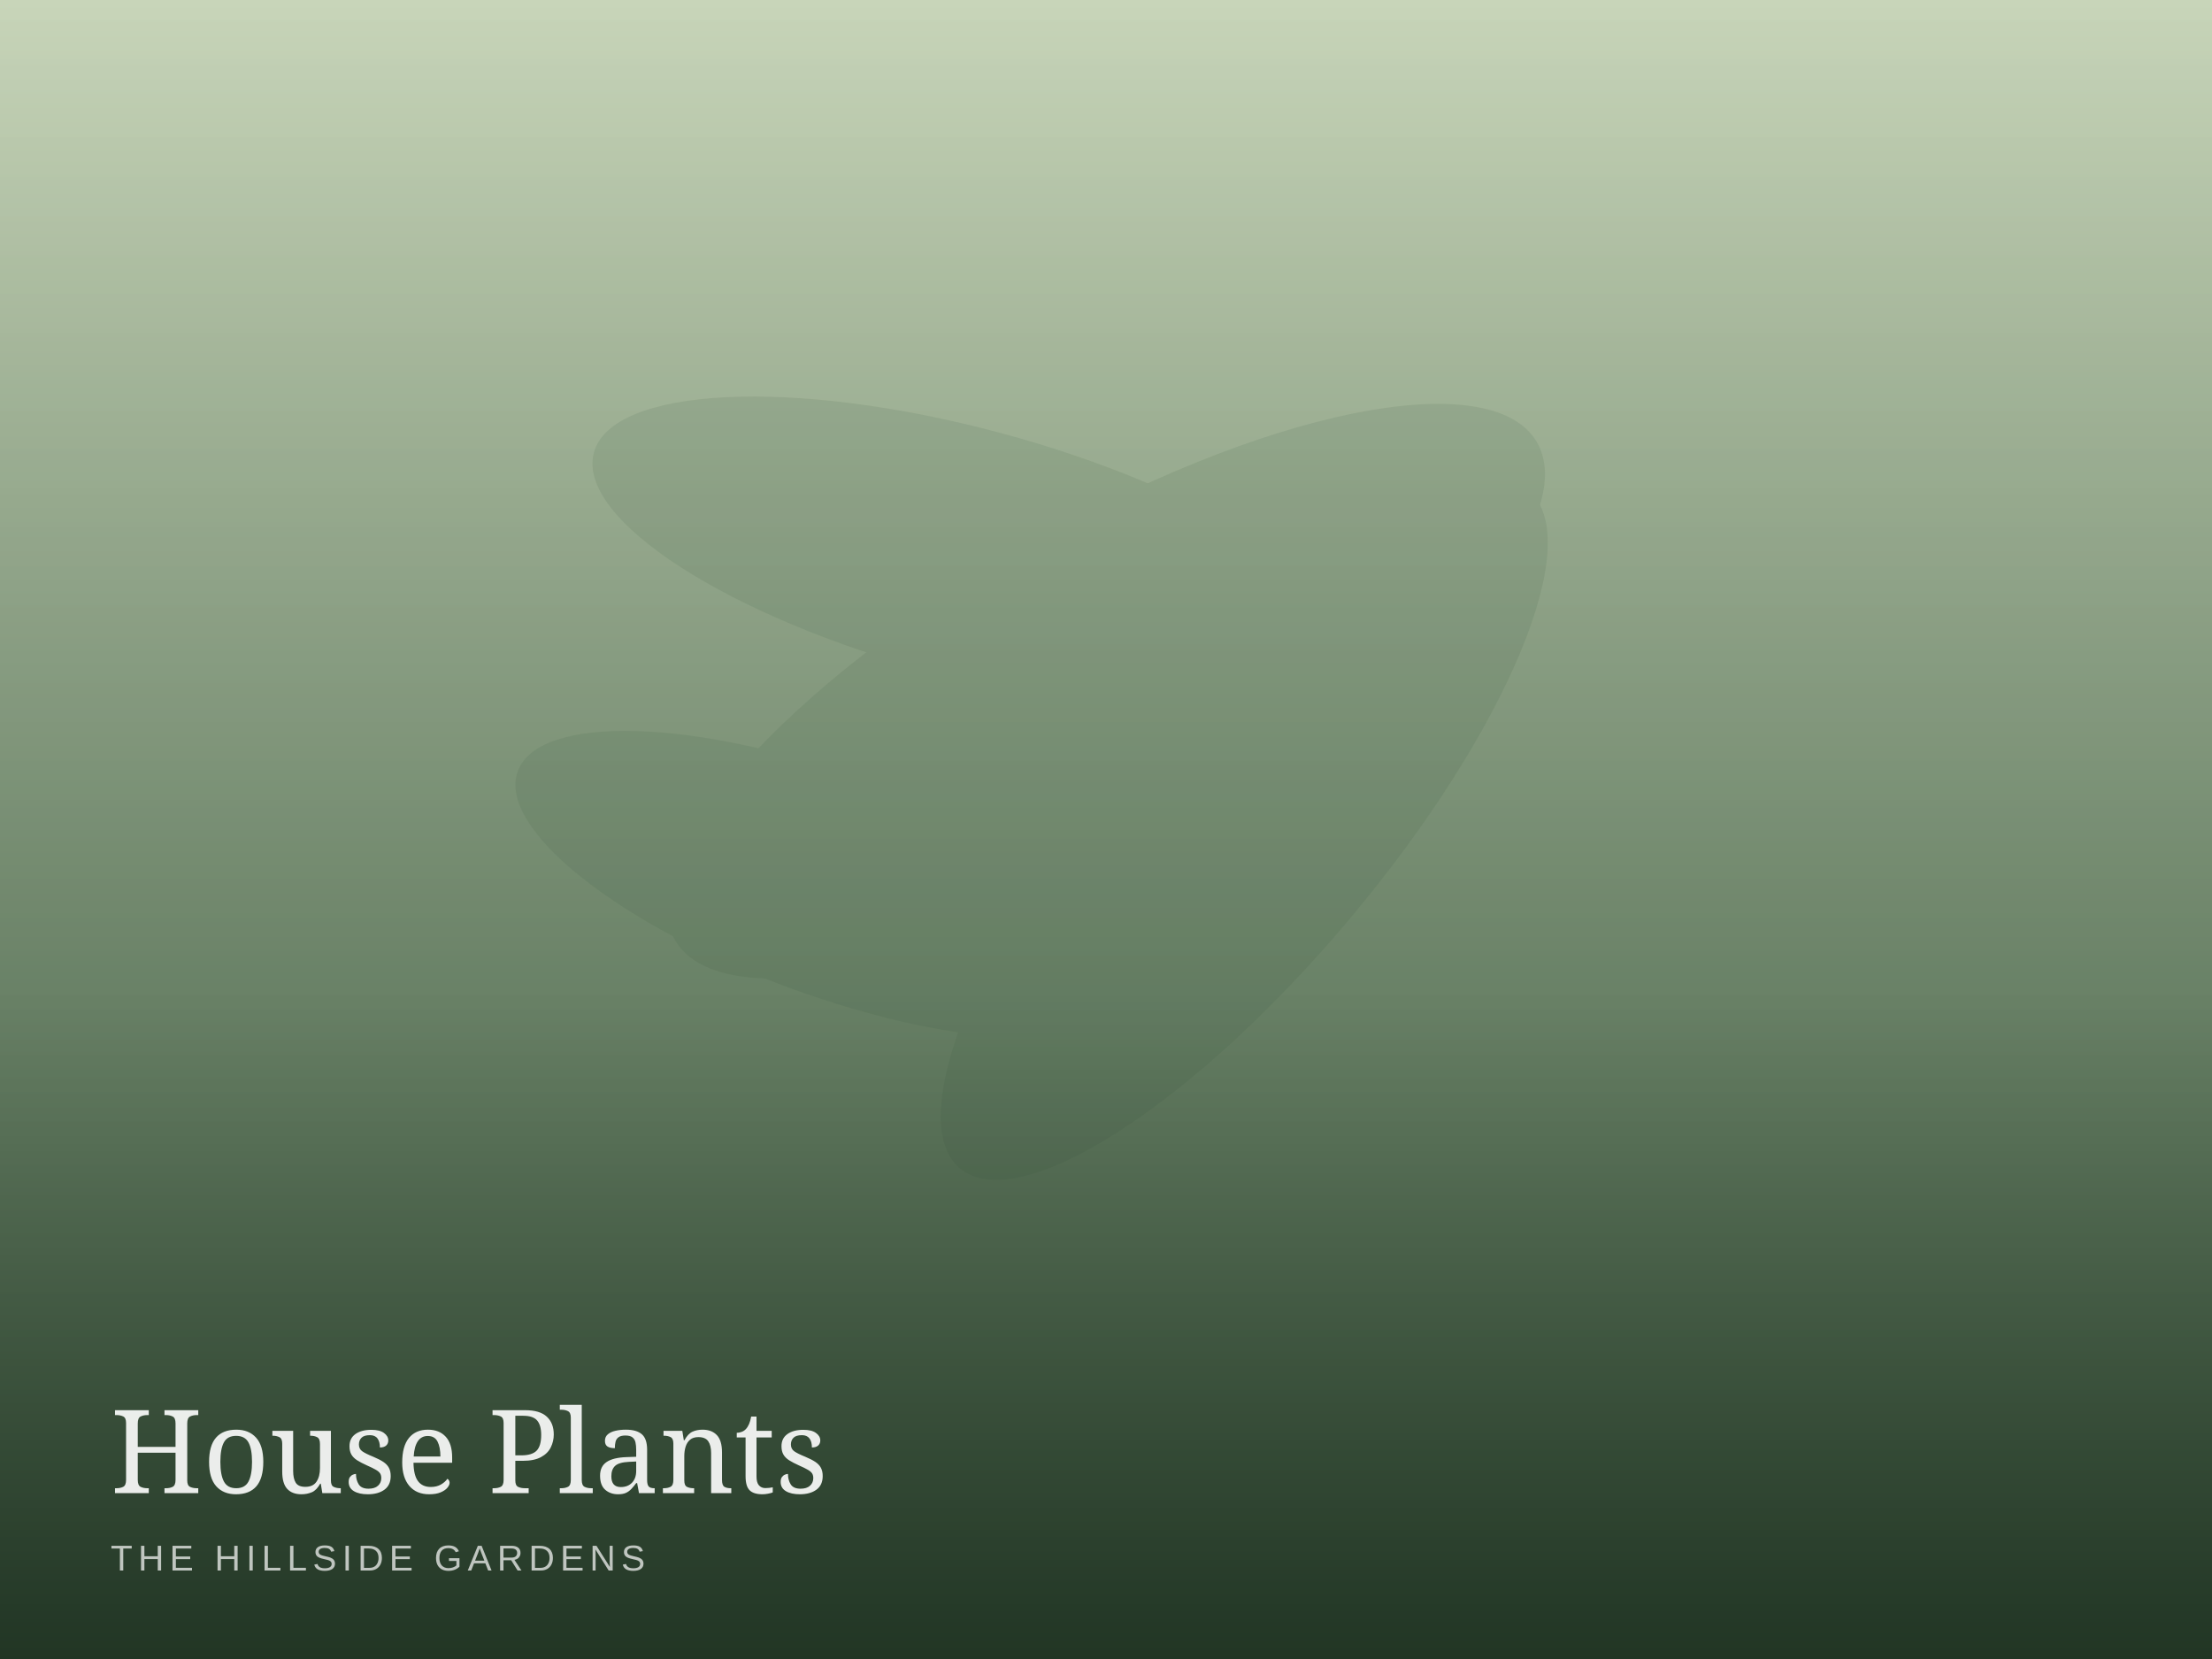
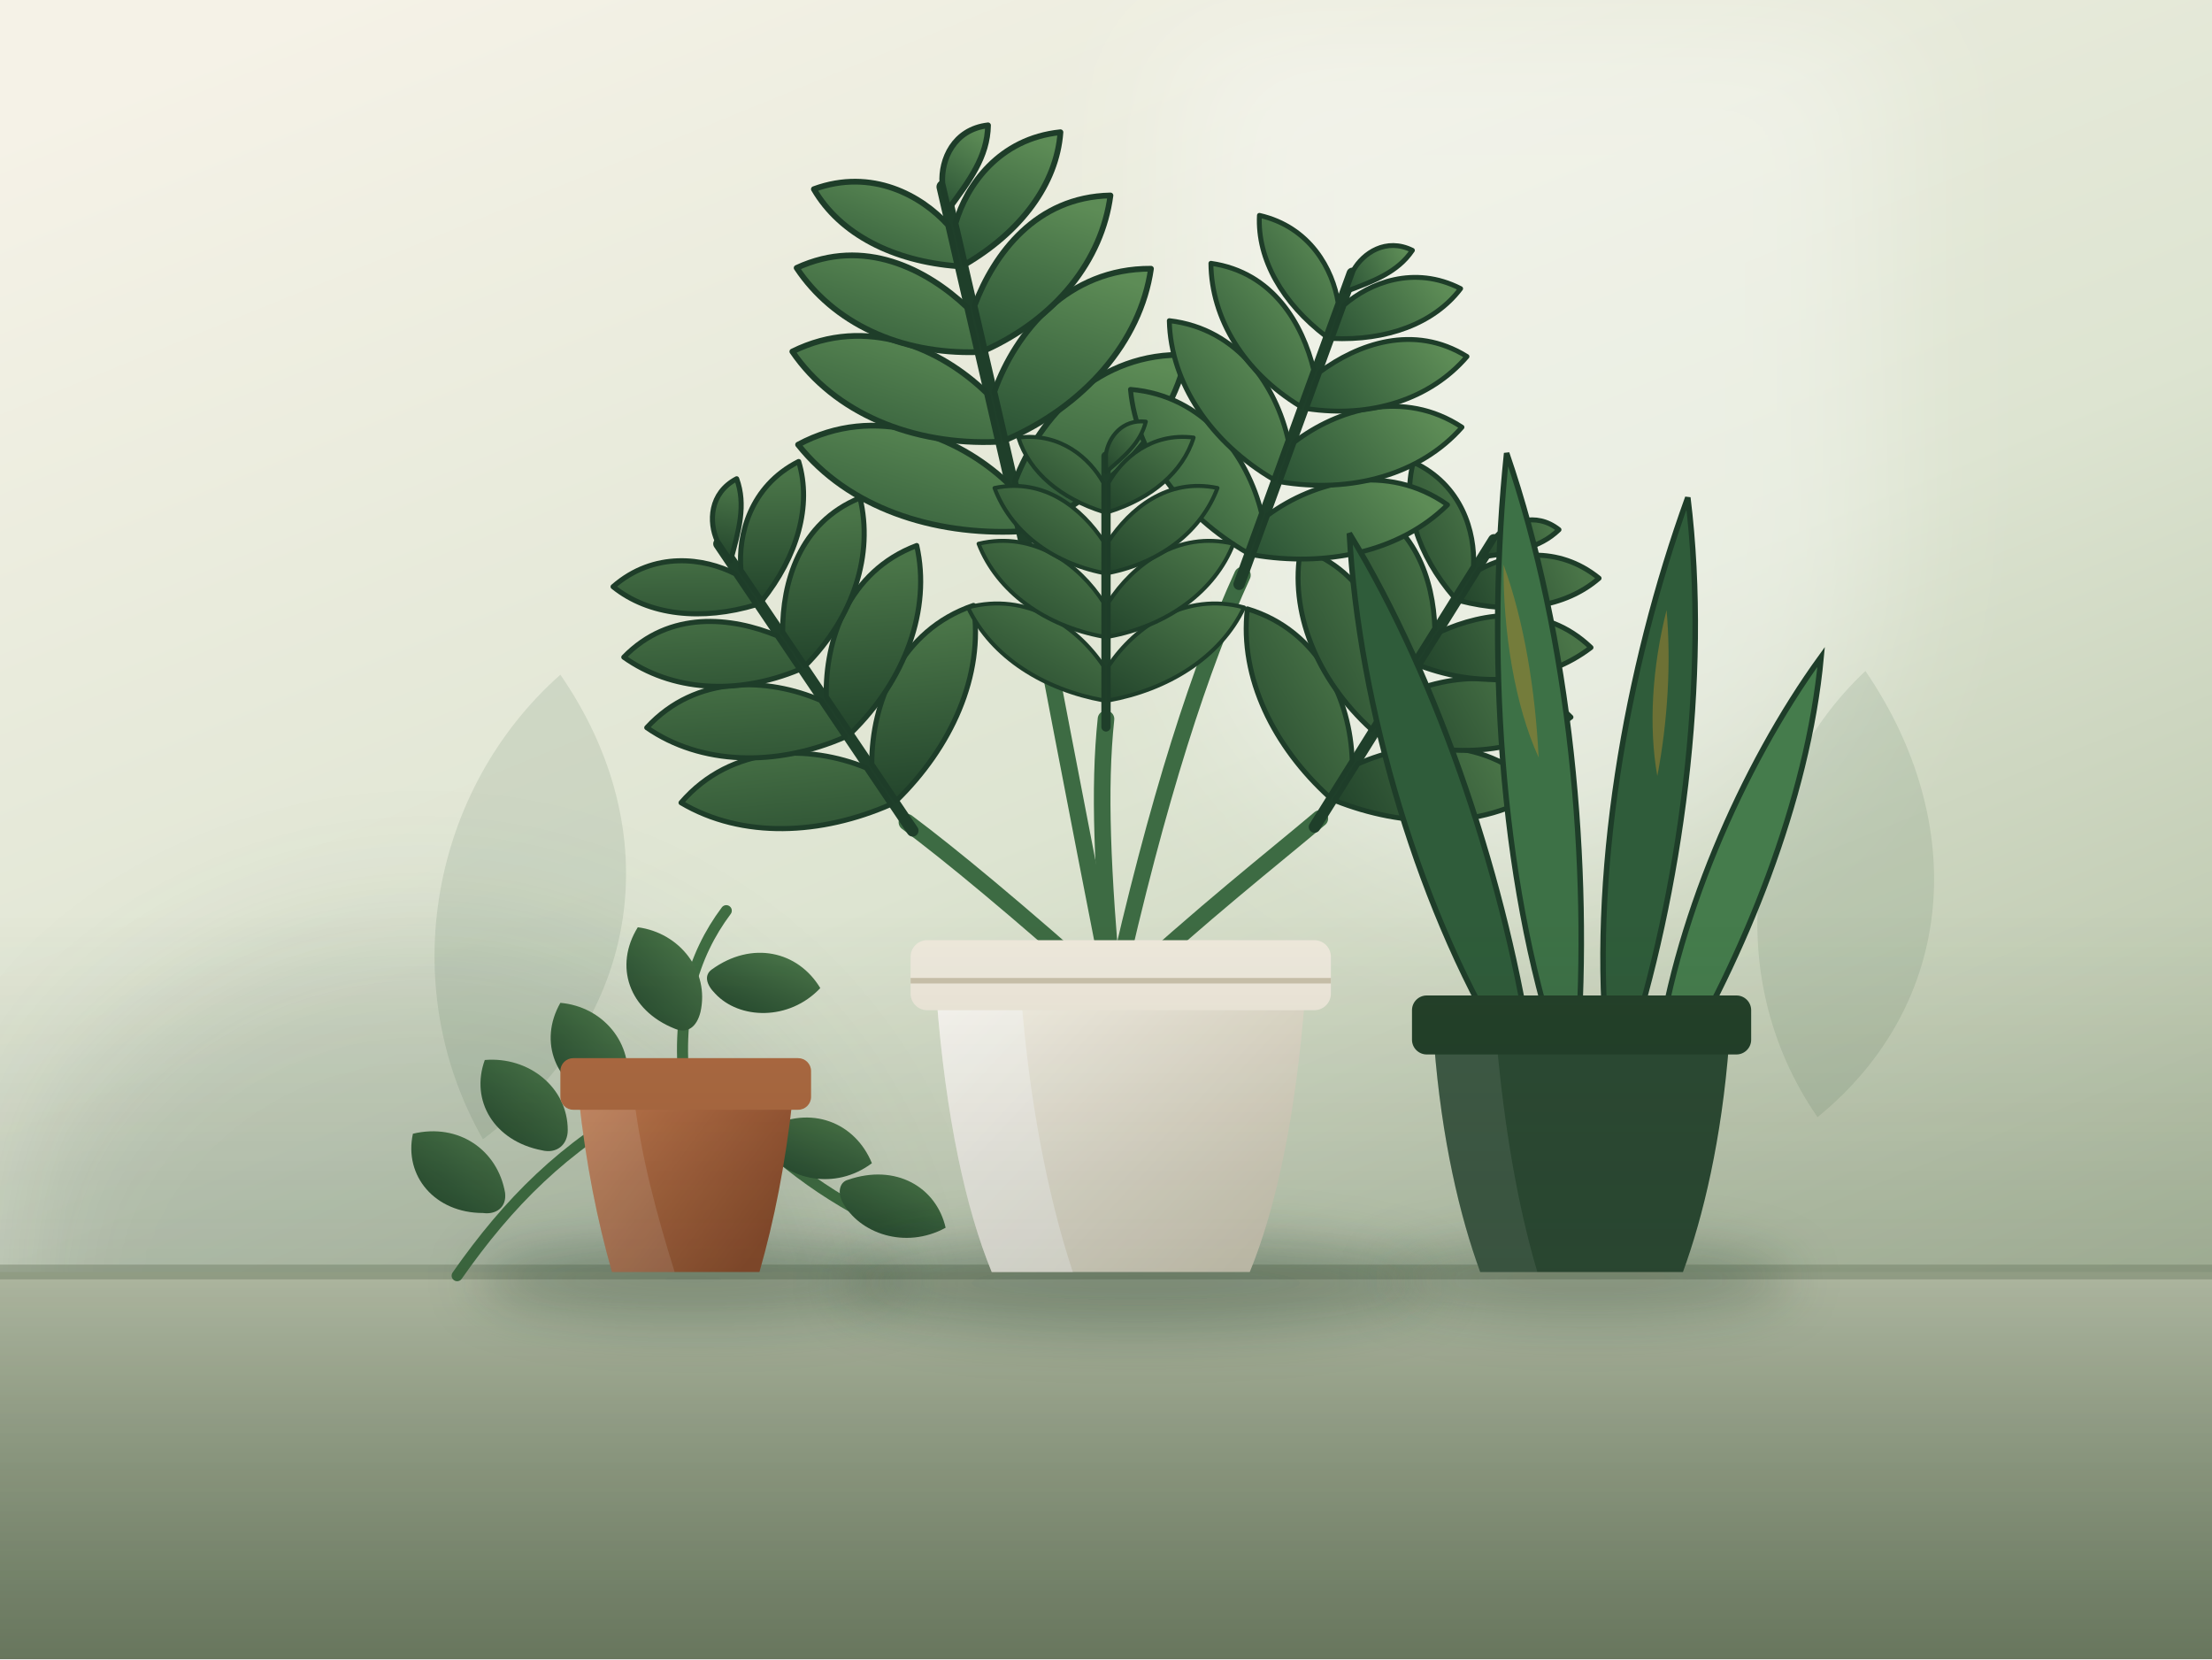
- <svg xmlns="http://www.w3.org/2000/svg" viewBox="0 0 800 600" width="800" height="600">
+ <svg xmlns="http://www.w3.org/2000/svg" viewBox="0 0 1200 900" width="1200" height="900" role="img" aria-labelledby="t d">
  <defs>
-     <linearGradient id="bg" x1="0" y1="0" x2="0" y2="1">
-       <stop offset="0%" stop-color="#c8d5b9" stop-opacity="1" />
-       <stop offset="100%" stop-color="#3d6142" stop-opacity="1" />
+     <linearGradient id="wall" x1="0.15" y1="0" x2="0.7" y2="1">
+       <stop offset="0" stop-color="#f5f2e7" />
+       <stop offset="0.52" stop-color="#dde4d1" />
+       <stop offset="1" stop-color="#aebb9f" />
    </linearGradient>
-     <linearGradient id="vignette" x1="0" y1="0" x2="0" y2="1">
-       <stop offset="0%" stop-color="rgba(0,0,0,0)" stop-opacity="0" />
-       <stop offset="60%" stop-color="rgba(0,0,0,0.1)" stop-opacity="1" />
-       <stop offset="100%" stop-color="rgba(0,0,0,0.45)" stop-opacity="1" />
+     <linearGradient id="floor" x1="0" y1="0" x2="0" y2="1">
+       <stop offset="0" stop-color="#c6cdb5" />
+       <stop offset="1" stop-color="#8b9779" />
    </linearGradient>
+     <linearGradient id="leafA" x1="0" y1="1" x2="0.75" y2="0">
+       <stop offset="0" stop-color="#2b5335" />
+       <stop offset="1" stop-color="#5d8c56" />
+     </linearGradient>
+     <linearGradient id="leafB" x1="0" y1="1" x2="0.75" y2="0">
+       <stop offset="0" stop-color="#23452c" />
+       <stop offset="1" stop-color="#4a7548" />
+     </linearGradient>
+     <linearGradient id="terracotta" x1="0" y1="0" x2="1" y2="0.6">
+       <stop offset="0" stop-color="#c67c50" />
+       <stop offset="1" stop-color="#8d4b2b" />
+     </linearGradient>
+     <linearGradient id="stone" x1="0" y1="0" x2="1" y2="0.7">
+       <stop offset="0" stop-color="#f8f4ea" />
+       <stop offset="1" stop-color="#d4cdba" />
+     </linearGradient>
+     <linearGradient id="fade" x1="0" y1="0" x2="0" y2="1">
+       <stop offset="0.55" stop-color="#14291c" stop-opacity="0" />
+       <stop offset="1" stop-color="#14291c" stop-opacity="0.3" />
+     </linearGradient>
+     <filter id="soft" x="-40%" y="-40%" width="180%" height="180%">
+       <feGaussianBlur stdDeviation="38" />
+     </filter>
+     <filter id="cast" x="-50%" y="-90%" width="200%" height="280%">
+       <feGaussianBlur stdDeviation="14" />
+     </filter>
+     <g id="monstera">
+       <path d="M0 6 L0 -198" fill="none" stroke="#1f3f2a" stroke-width="7" stroke-linecap="round" />
+       <path d="M2 -14 C 46 -22 86 -46 104 -84 C 60 -96 22 -70 2 -40Z" />
+       <path d="M2 -62 C 46 -70 82 -96 96 -132 C 54 -142 20 -116 2 -88Z" />
+       <path d="M2 -110 C 42 -118 72 -142 84 -174 C 46 -182 18 -158 2 -134Z" />
+       <path d="M2 -156 C 34 -166 58 -186 66 -212 C 34 -216 12 -196 2 -178Z" />
+       <path d="M-2 -14 C -46 -22 -86 -46 -104 -84 C -60 -96 -22 -70 -2 -40Z" />
+       <path d="M-2 -62 C -46 -70 -82 -96 -96 -132 C -54 -142 -20 -116 -2 -88Z" />
+       <path d="M-2 -110 C -42 -118 -72 -142 -84 -174 C -46 -182 -18 -158 -2 -134Z" />
+       <path d="M-2 -156 C -34 -166 -58 -186 -66 -212 C -34 -216 -12 -196 -2 -178Z" />
+       <path d="M0 -186 C 14 -198 26 -208 30 -224 C 12 -226 2 -212 0 -200Z" />
+     </g>
  </defs>
-   <rect width="800" height="600" fill="url(#bg)" />
-   <g opacity="0.12" fill="#3d6142">
-     <ellipse cx="400" cy="250" rx="180" ry="60" transform="rotate(-30 400 250)" />
-     <ellipse cx="350" cy="200" rx="140" ry="45" transform="rotate(15 350 200)" />
-     <ellipse cx="450" cy="300" rx="160" ry="50" transform="rotate(-50 450 300)" />
-     <ellipse cx="300" cy="320" rx="120" ry="40" transform="rotate(20 300 320)" />
+   <rect width="1200" height="900" fill="url(#wall)" />
+   <rect x="640" y="-140" width="380" height="620" rx="190" fill="#ffffff" opacity="0.36" filter="url(#soft)" />
+   <circle cx="230" cy="740" r="240" fill="#1d3a26" opacity="0.12" filter="url(#soft)" />
+   <g fill="#3d6142" opacity="0.13">
+     <path d="M262 618 C 214 534 234 428 304 366 C 362 450 350 552 262 618Z" />
+     <path d="M986 606 C 932 528 948 424 1012 364 C 1068 446 1062 544 986 606Z" />
  </g>
-   <rect width="800" height="600" fill="url(#vignette)" />
-   <text x="40" y="540" font-family="Georgia, serif" font-size="42" fill="white" opacity="0.9">House Plants</text>
-   <text x="40" y="568" font-family="Arial, sans-serif" font-size="13" fill="white" opacity="0.7" letter-spacing="2">THE HILLSIDE GARDENS</text>
+   <rect x="0" y="690" width="1200" height="210" fill="url(#floor)" />
+   <rect x="0" y="686" width="1200" height="8" fill="#7d8a6f" opacity="0.45" />
+   <g transform="translate(372 690)">
+     <ellipse cx="4" cy="4" rx="118" ry="20" fill="#1d3a26" opacity="0.32" filter="url(#cast)" />
+     <g fill="none" stroke="#406d42" stroke-width="6" stroke-linecap="round">
+       <path d="M-22 -92 C -66 -68 -96 -38 -124 2" />
+       <path d="M18 -94 C 48 -62 74 -42 112 -24" />
+       <path d="M0 -96 C -6 -140 4 -172 22 -196" />
+     </g>
+     <g fill="url(#leafB)">
+       <path d="M-46 -92 c -25 -9 -34 -33 -22 -54 c 23 2 40 22 36 45 c -2 8 -7 12 -14 9Z" />
+       <path d="M-78 -66 c -26 -5 -39 -27 -31 -49 c 24 -2 45 15 45 38 c 0 8 -6 13 -14 11Z" />
+       <path d="M-110 -32 c -26 0 -43 -20 -38 -43 c 25 -6 46 9 50 32 c 1 8 -5 12 -12 11Z" />
+       <path d="M44 -78 c 24 -13 48 -3 57 19 c -20 15 -46 9 -57 -7 c -4 -6 -4 -10 0 -12Z" />
+       <path d="M88 -50 c 26 -9 48 4 53 26 c -22 12 -47 3 -56 -14 c -3 -6 -1 -11 3 -12Z" />
+       <path d="M14 -164 c 22 -16 47 -10 59 10 c -17 18 -44 17 -57 3 c -5 -5 -6 -10 -2 -13Z" />
+       <path d="M-6 -132 c -25 -10 -33 -34 -20 -55 c 23 3 39 24 34 46 c -2 8 -7 12 -14 9Z" />
+     </g>
+     <path d="M-58 -94 C -54 -58 -48 -28 -40 0 H40 C 48 -28 54 -58 58 -94Z" fill="url(#terracotta)" />
+     <path d="M-58 -94 C -54 -58 -48 -28 -40 0 H-6 C -16 -32 -24 -62 -28 -94Z" fill="#ffffff" opacity="0.13" />
+     <rect x="-68" y="-116" width="136" height="28" rx="7" fill="#b06a41" />
+   </g>
+   <g transform="translate(608 690)">
+     <ellipse cx="8" cy="6" rx="160" ry="24" fill="#1d3a26" opacity="0.34" filter="url(#cast)" />
+     <g fill="none" stroke="#3d6b43" stroke-width="9" stroke-linecap="round">
+       <path d="M-4 -150 C -58 -198 -92 -226 -116 -244" />
+       <path d="M-4 -150 C 46 -196 82 -224 108 -246" />
+       <path d="M-4 -150 C -26 -262 -40 -336 -50 -388" />
+       <path d="M-4 -150 C 20 -258 44 -330 66 -378" />
+       <path d="M-4 -150 C -10 -218 -12 -262 -8 -300" />
+     </g>
+     <g stroke="#1e3d29" stroke-width="3" stroke-linejoin="round">
+       <use href="#monstera" fill="url(#leafB)" transform="translate(-116 -244) rotate(-34) scale(0.92)" />
+       <use href="#monstera" fill="url(#leafB)" transform="translate(108 -246) rotate(32) scale(0.9)" />
+       <use href="#monstera" fill="url(#leafA)" transform="translate(-50 -388) rotate(-13) scale(1.04)" />
+       <use href="#monstera" fill="url(#leafA)" transform="translate(66 -378) rotate(20) scale(0.88)" />
+       <use href="#monstera" fill="url(#leafB)" transform="translate(-8 -300) scale(0.72)" />
+     </g>
+     <path d="M-100 -150 C -95 -84 -84 -34 -70 0 H70 C 84 -34 95 -84 100 -150Z" fill="url(#stone)" />
+     <path d="M-100 -150 C -95 -84 -84 -34 -70 0 H-26 C -40 -42 -50 -96 -54 -150Z" fill="#ffffff" opacity="0.42" />
+     <rect x="-114" y="-180" width="228" height="38" rx="9" fill="#efe9dc" />
+     <path d="M-114 -158 H114" stroke="#cac1ab" stroke-width="3" />
+   </g>
+   <g transform="translate(858 690)">
+     <ellipse cx="4" cy="4" rx="110" ry="19" fill="#1d3a26" opacity="0.3" filter="url(#cast)" />
+     <g stroke="#1e3d29" stroke-width="3">
+       <path d="M0 -118 c -24 -92 -20 -212 4 -302 c 22 92 22 210 6 302Z" fill="#2f5c3a" transform="rotate(-18)" />
+       <path d="M0 -118 c -22 -100 -16 -224 6 -328 c 24 104 22 228 4 328Z" fill="#3d7146" transform="rotate(-6)" />
+       <path d="M0 -118 c -22 -94 -16 -210 6 -306 c 24 96 22 214 4 306Z" fill="#2f5c3a" transform="rotate(7)" />
+       <path d="M0 -118 c -18 -76 -12 -170 8 -240 c 20 76 16 168 2 240Z" fill="#457c4c" transform="rotate(20)" />
+     </g>
+     <g fill="#b9892e" opacity="0.45">
+       <path d="M-2 -386 c 8 32 10 70 8 106 c -10 -30 -12 -70 -8 -106Z" transform="rotate(-6)" />
+       <path d="M2 -362 c 6 28 8 60 6 90 c -8 -26 -10 -58 -6 -90Z" transform="rotate(7)" />
+     </g>
+     <path d="M-80 -124 C -76 -72 -66 -30 -55 0 H55 C 66 -30 76 -72 80 -124Z" fill="#2c4a33" />
+     <path d="M-80 -124 C -76 -72 -66 -30 -55 0 H-24 C -35 -37 -42 -80 -46 -124Z" fill="#ffffff" opacity="0.09" />
+     <rect x="-92" y="-150" width="184" height="32" rx="8" fill="#234029" />
+   </g>
+   <rect width="1200" height="900" fill="url(#fade)" />
</svg>
